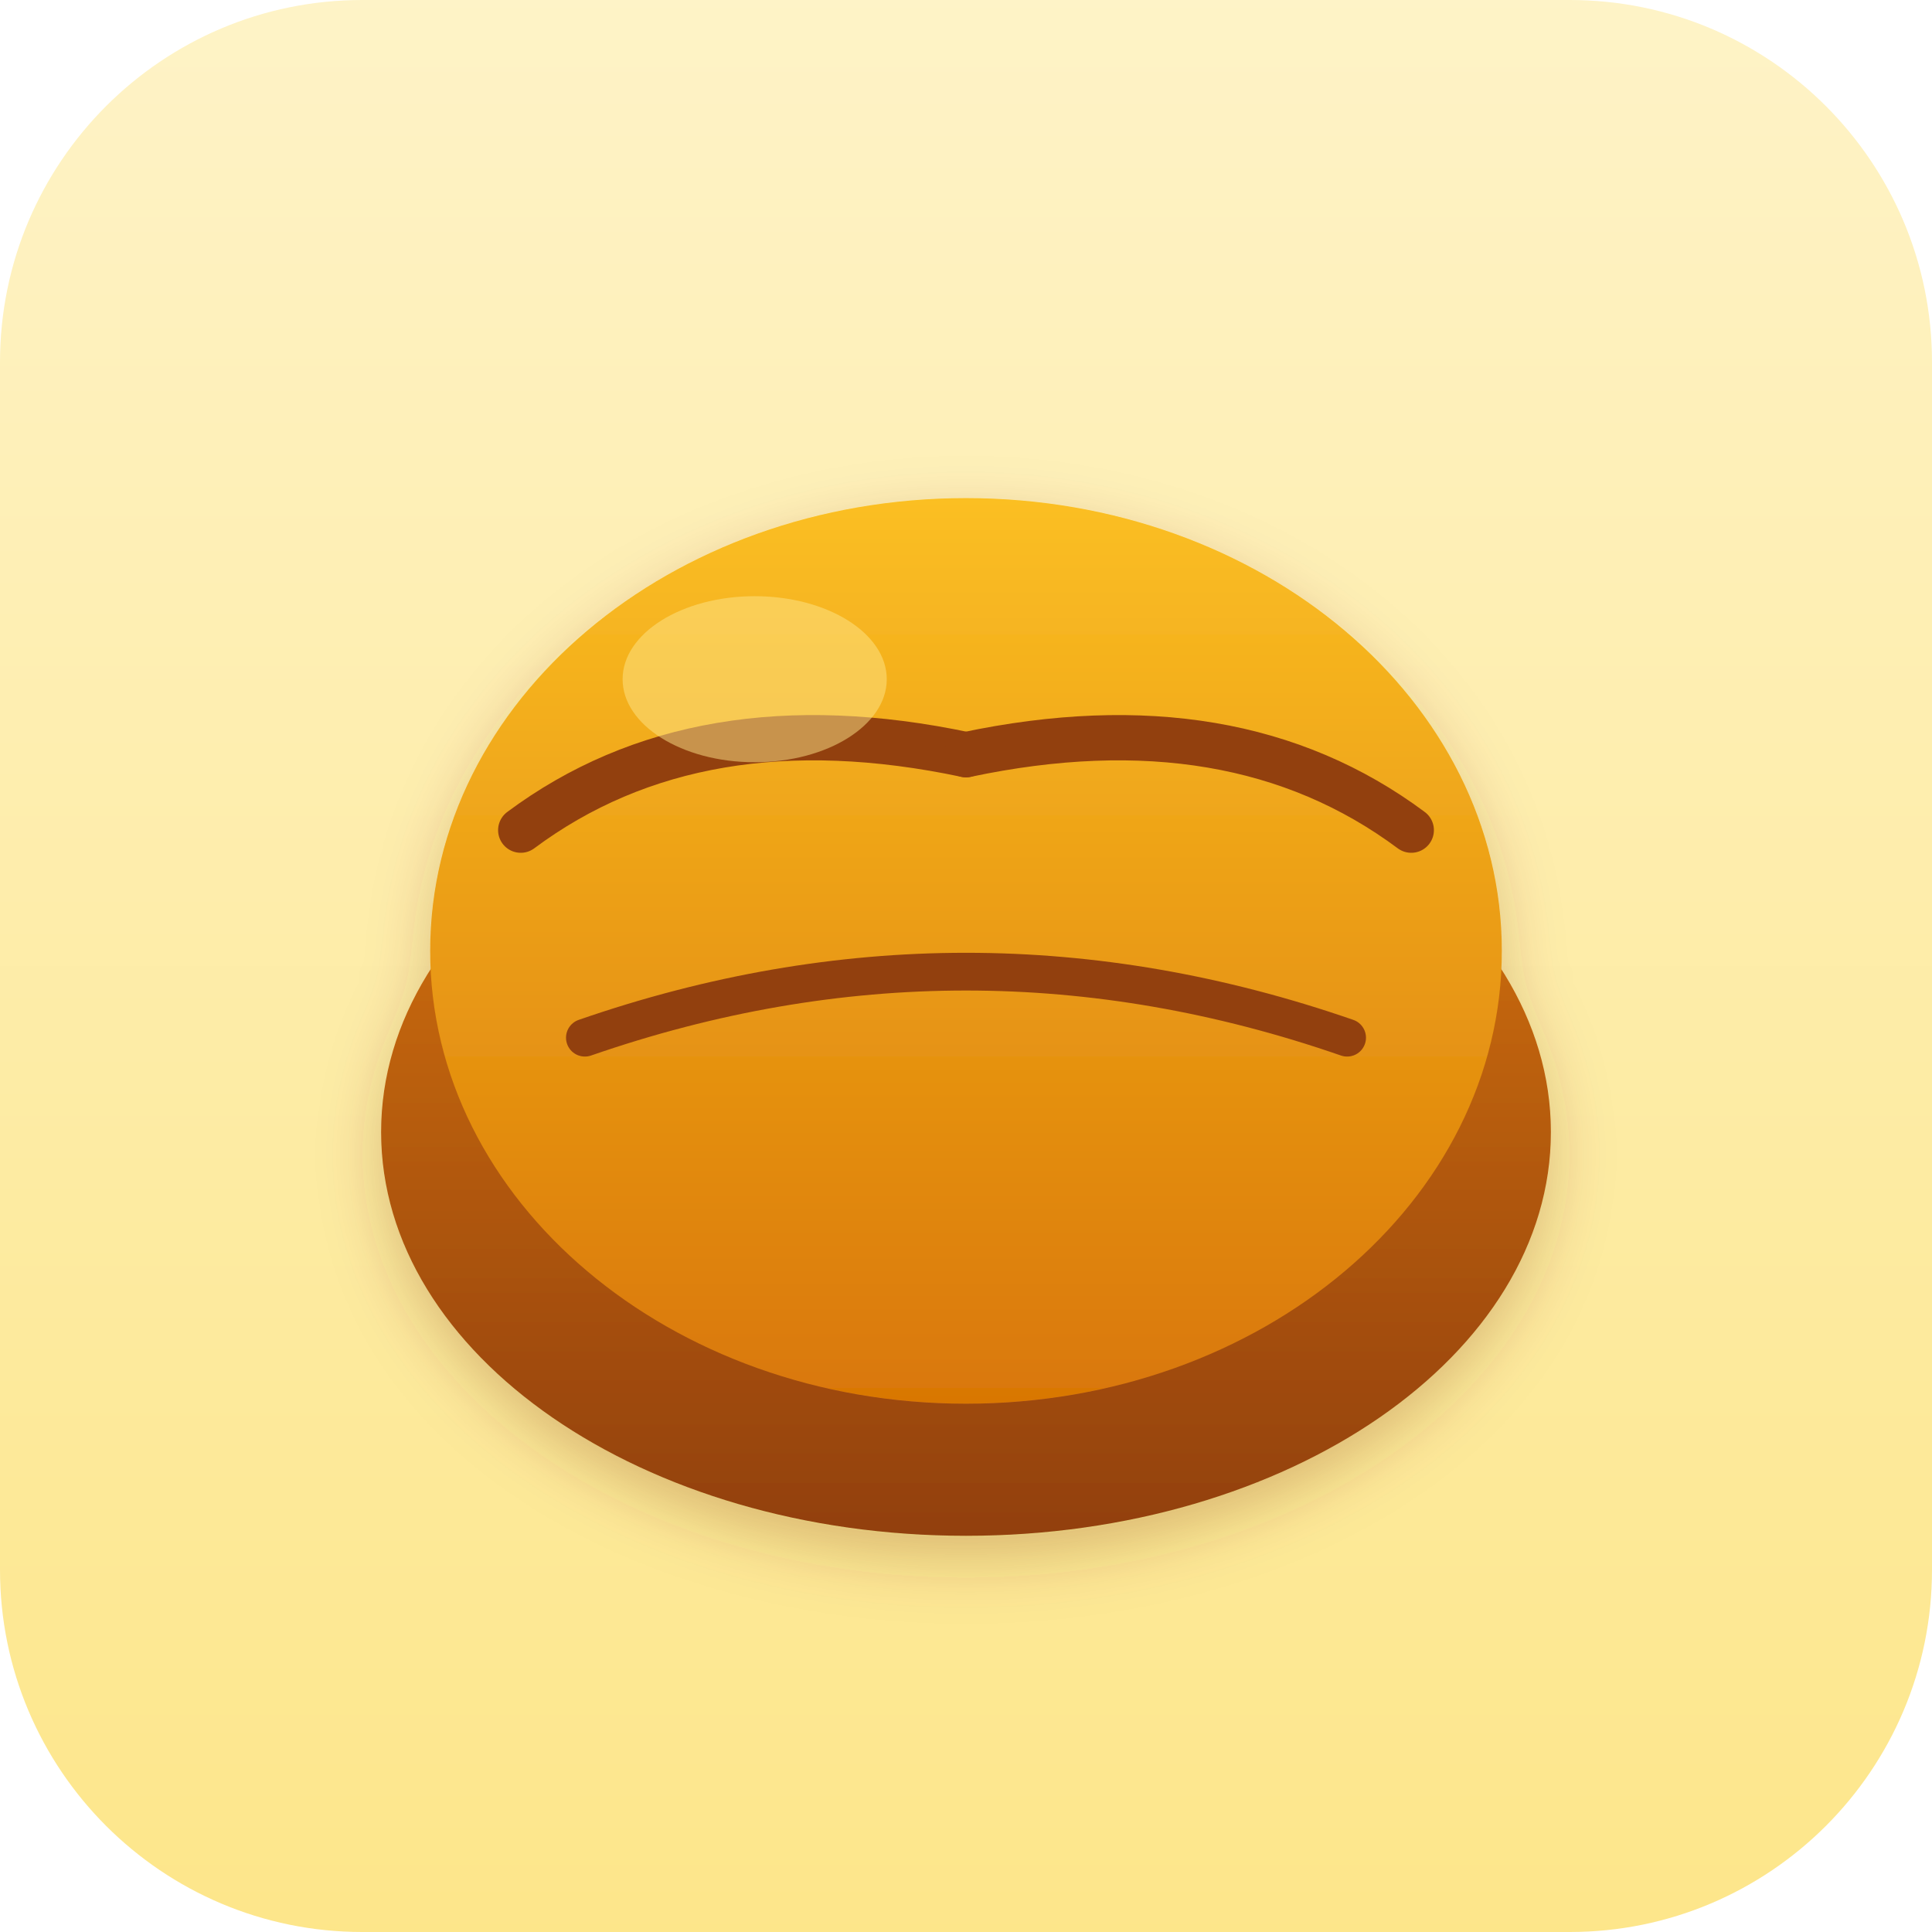
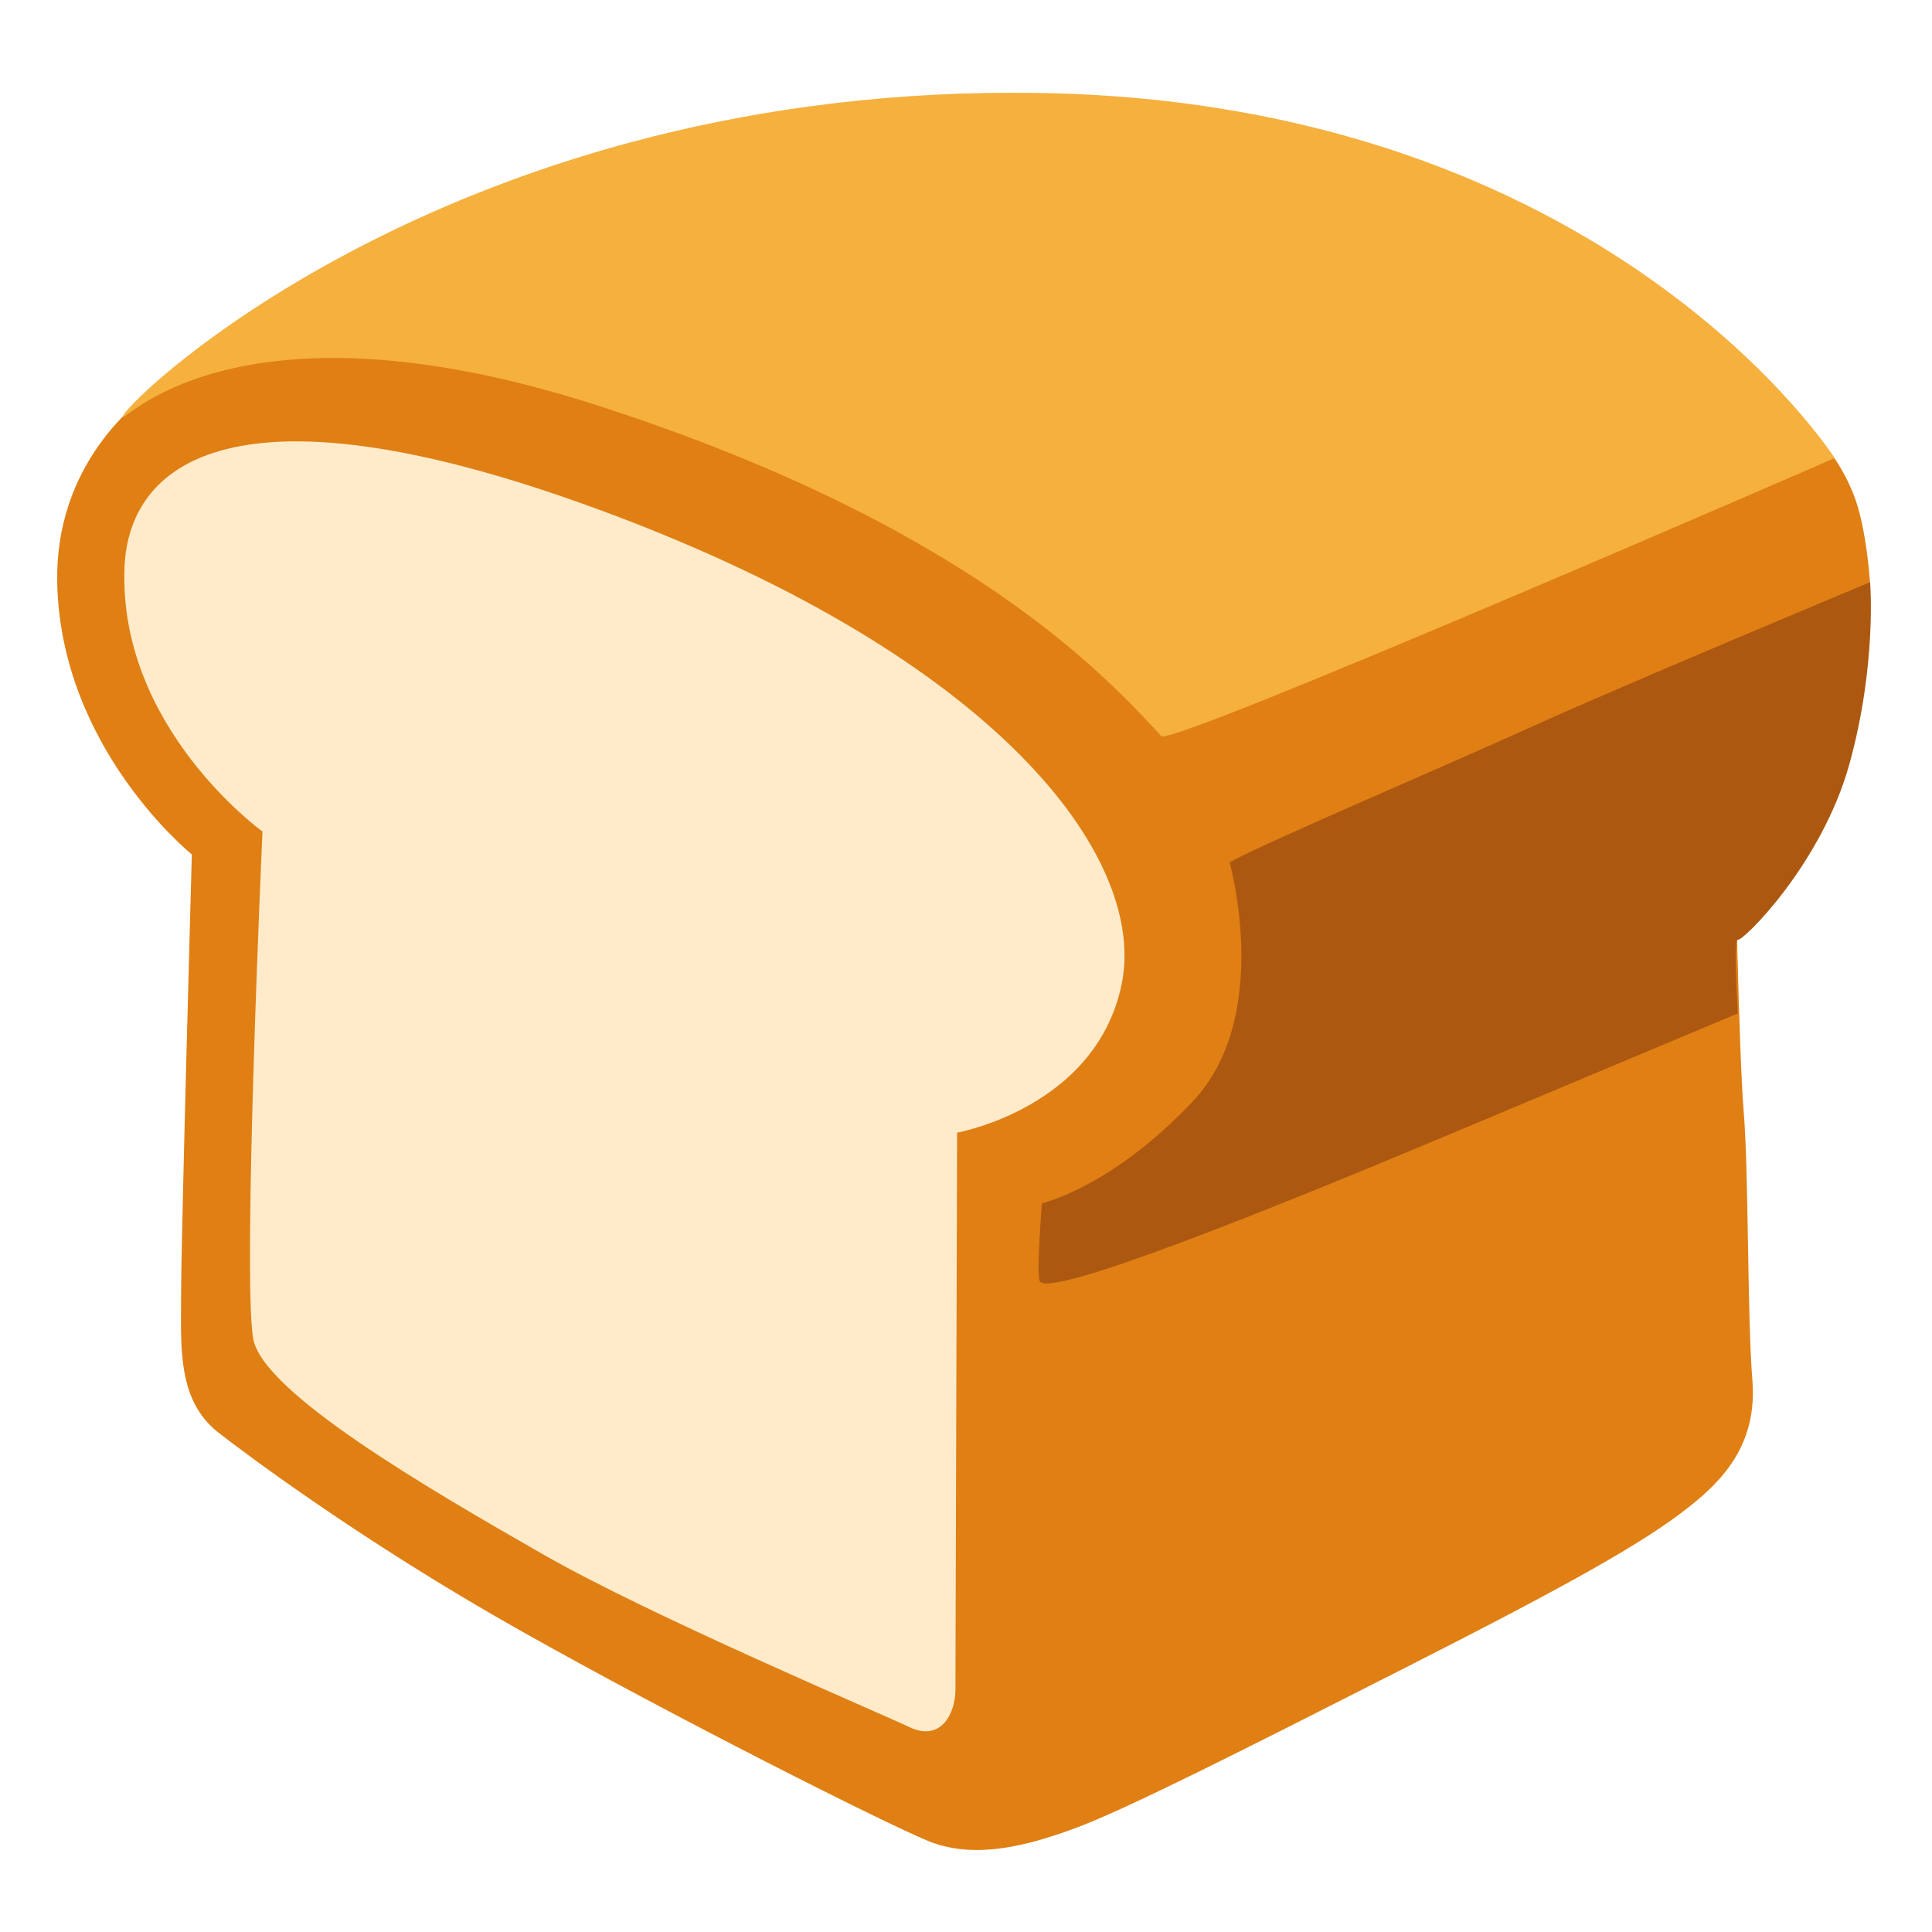
- <svg xmlns="http://www.w3.org/2000/svg" viewBox="0 0 512 512">
-   <defs>
-     <linearGradient id="bg" x1="0%" y1="0%" x2="0%" y2="100%">
-       <stop offset="0%" style="stop-color:#fef3c7" />
-       <stop offset="100%" style="stop-color:#fde68a" />
-     </linearGradient>
-     <linearGradient id="crust" x1="0%" y1="0%" x2="0%" y2="100%">
-       <stop offset="0%" style="stop-color:#d97706" />
-       <stop offset="100%" style="stop-color:#92400e" />
-     </linearGradient>
-     <linearGradient id="top" x1="0%" y1="0%" x2="0%" y2="100%">
-       <stop offset="0%" style="stop-color:#fbbf24" />
-       <stop offset="100%" style="stop-color:#d97706" />
-     </linearGradient>
-     <filter id="shadow" x="-10%" y="-10%" width="120%" height="120%">
-       <feDropShadow dx="0" dy="6" stdDeviation="8" flood-color="#78350f" flood-opacity="0.25" />
-     </filter>
-   </defs>
-   <rect width="512" height="512" rx="96" fill="url(#bg)" />
-   <g filter="url(#shadow)">
-     <ellipse cx="256" cy="300" rx="155" ry="107" fill="url(#crust)" />
-     <ellipse cx="256" cy="252" rx="142" ry="120" fill="url(#top)" />
-   </g>
-   <path d="M138 220 Q185 185, 256 200" stroke="#92400e" stroke-width="12" fill="none" stroke-linecap="round" />
-   <path d="M256 200 Q327 185, 374 220" stroke="#92400e" stroke-width="12" fill="none" stroke-linecap="round" />
-   <path d="M155 275 Q256 240, 357 275" stroke="#92400e" stroke-width="10" fill="none" stroke-linecap="round" />
-   <ellipse cx="200" cy="180" rx="35" ry="22" fill="#fde68a" opacity="0.5" />
+ <svg xmlns="http://www.w3.org/2000/svg" width="800px" height="800px" viewBox="0 0 128 128" aria-hidden="true" role="img" class="iconify iconify--noto" preserveAspectRatio="xMidYMid meet">
+   <path d="M12.71 56.61s-.71 25.48-.71 29s-.31 7.14 2.48 9.31c1.69 1.32 9.48 7.18 19.87 13.04s24.27 12.83 27.12 14c2.85 1.17 6.11.52 9.77-.84c3.35-1.24 10.84-5.03 21.73-10.56s15.9-8.32 18.94-10.73c2.3-1.82 4.52-4.19 4.19-8.38c-.34-4.19-.24-13.71-.57-17.73c-.34-4.02-.6-18.73-.6-18.73l8.96-16.45s-.22-3.43-1-5.55c-1.16-3.16-3.31-4.86-3.31-4.86L48.91 15.74s-36.07 8.52-38.07 9.68c-2 1.16-7.19 5.47-7.05 13.15c.21 11.03 8.92 18.04 8.92 18.04z" fill="#e07f14" />
+   <path d="M17.39 55.09s-1.33 29.35-.62 33.58c.59 3.54 11.4 9.85 19.28 14.35c7.1 4.06 22.15 10.43 24.21 11.41c2.06.98 3.04-.87 3.04-2.5s.11-36.89.11-36.89s9.16-1.63 10.89-9.77s-7.57-21.02-32.49-30.7c-25.72-9.97-33.26-4.18-33.56 3c-.43 10.64 9.14 17.52 9.14 17.52z" fill="#ffebca" />
+   <path d="M81.46 57.13s2.9 10.21-2.45 15.86c-5.42 5.72-9.98 6.73-9.98 6.73s-.37 4.61-.15 5.15c.51 1.27 16.53-5.26 26.62-9.49l19.64-8.24s-.33-4.99 0-4.88s5.53-4.99 7.38-11.61c1.84-6.62 1.38-12.08 1.38-12.08s-16.63 6.94-22.42 9.58c-5.54 2.52-17.5 7.6-20.02 8.98z" fill="#ac5811" />
+   <path d="M76.94 48.77c.66.72 44.61-18.42 44.61-18.42S106.58 6.8 68.93 6.16C30.42 5.5 8.62 26.29 8.16 27.55c-.36.98 6.96-8.59 31.48-.67s33.68 17.97 37.3 21.89z" fill="#f5b03e" />
</svg>
